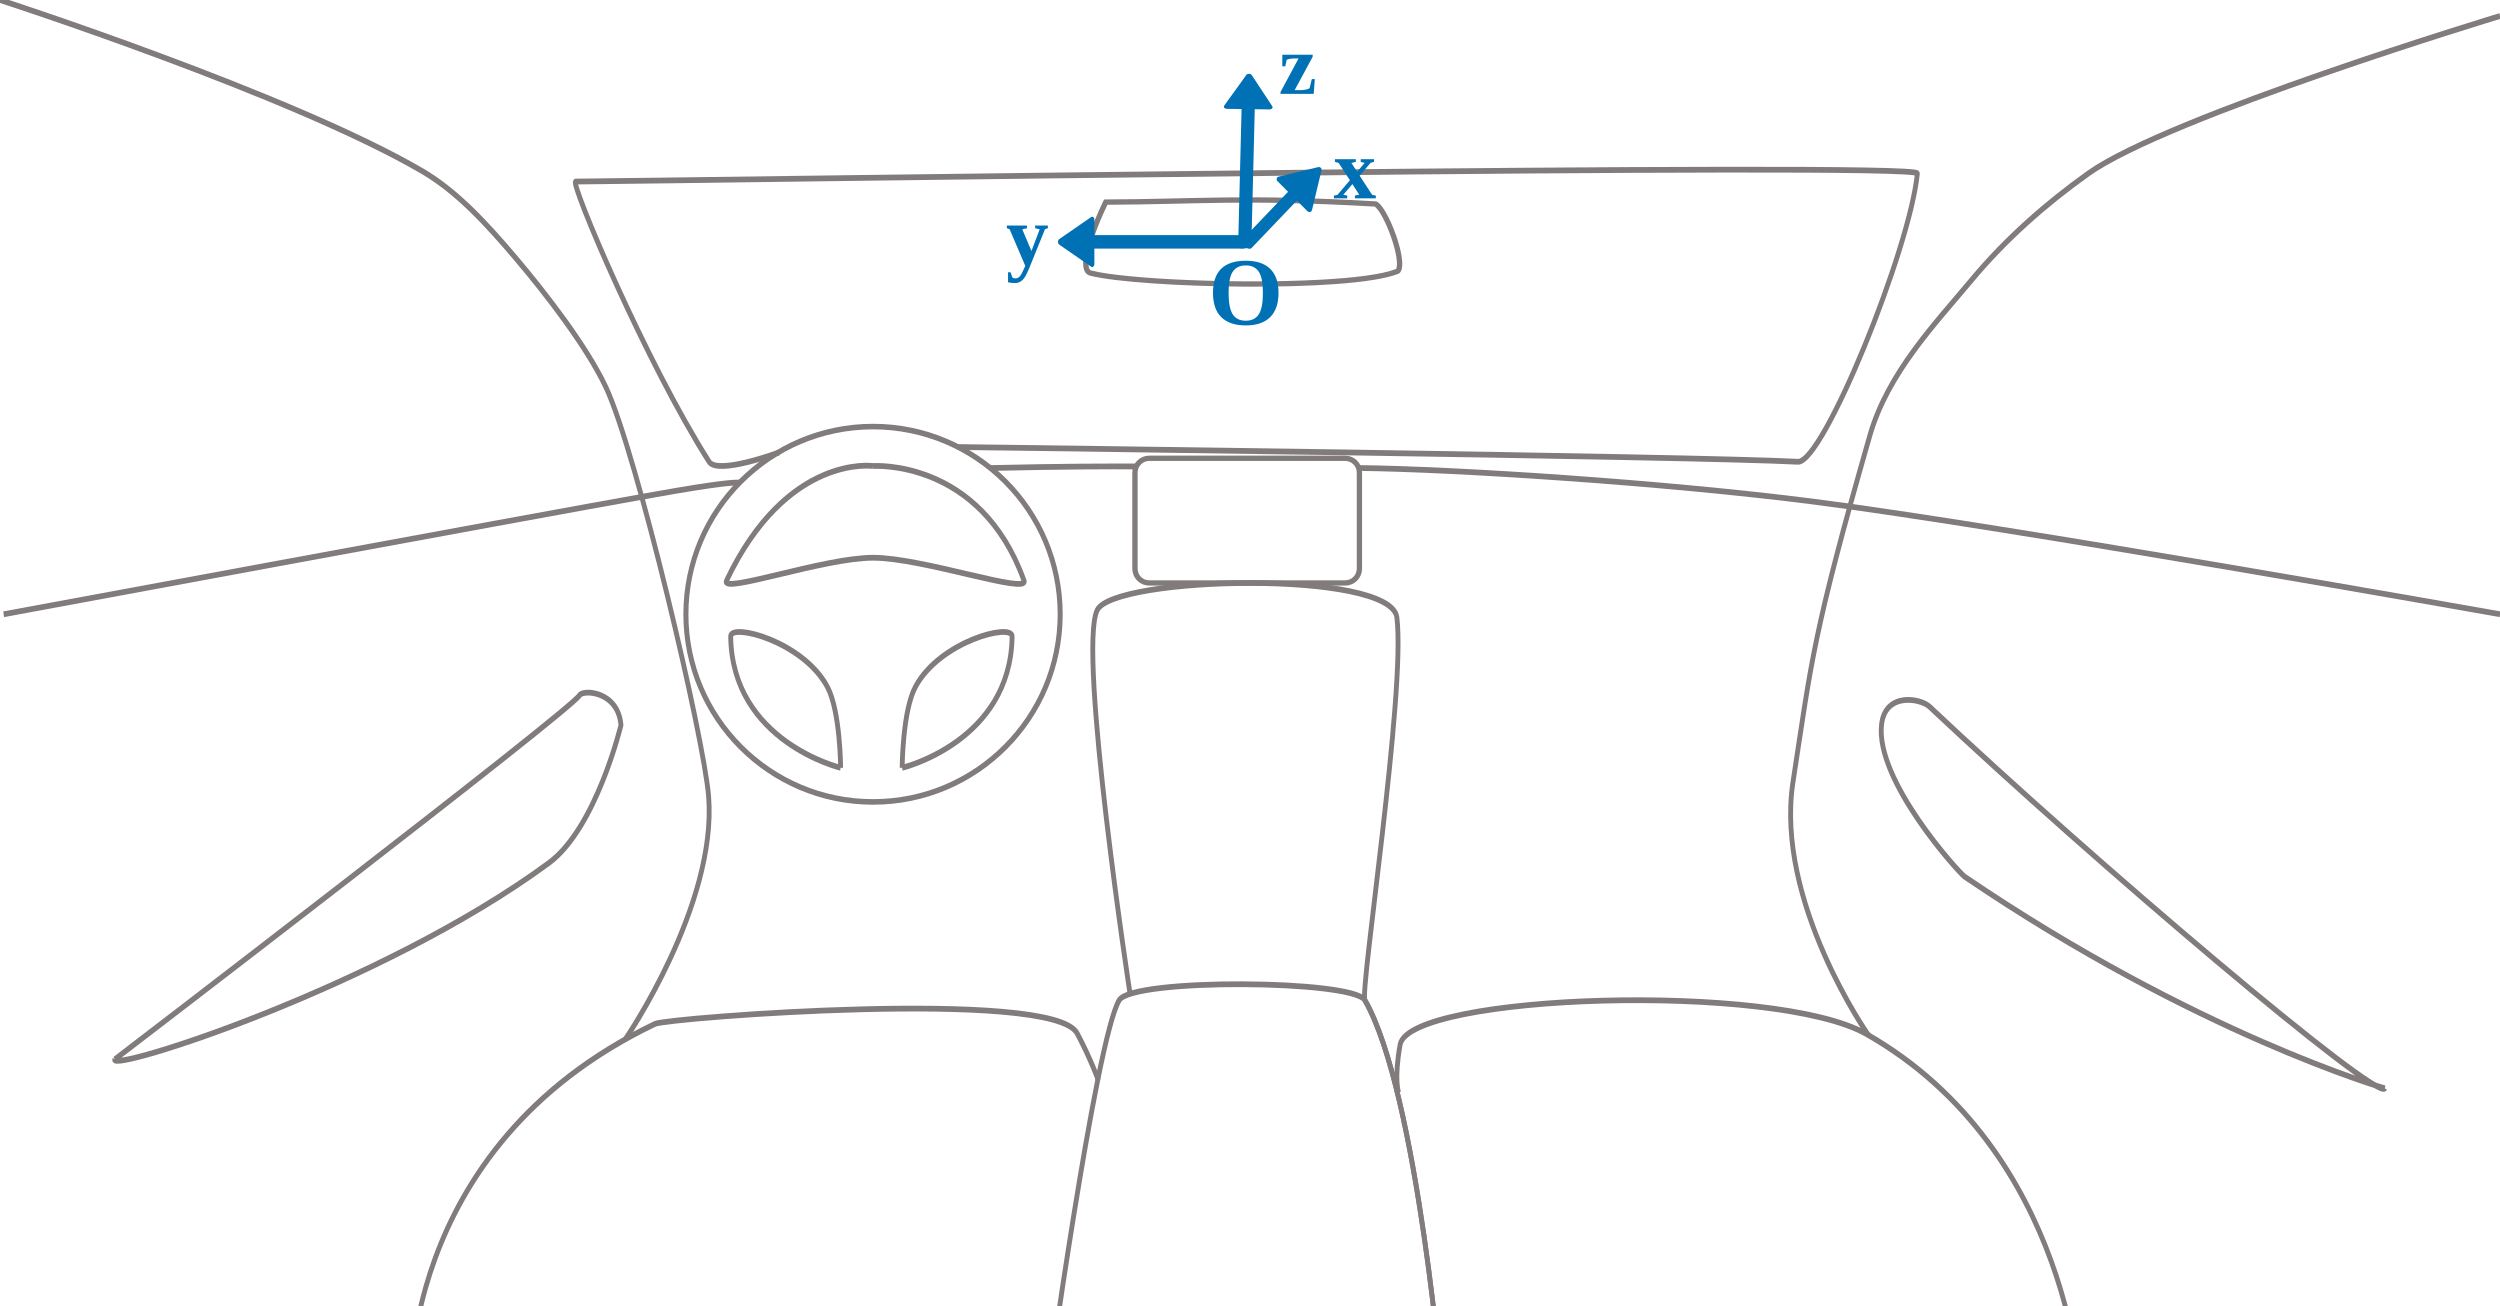
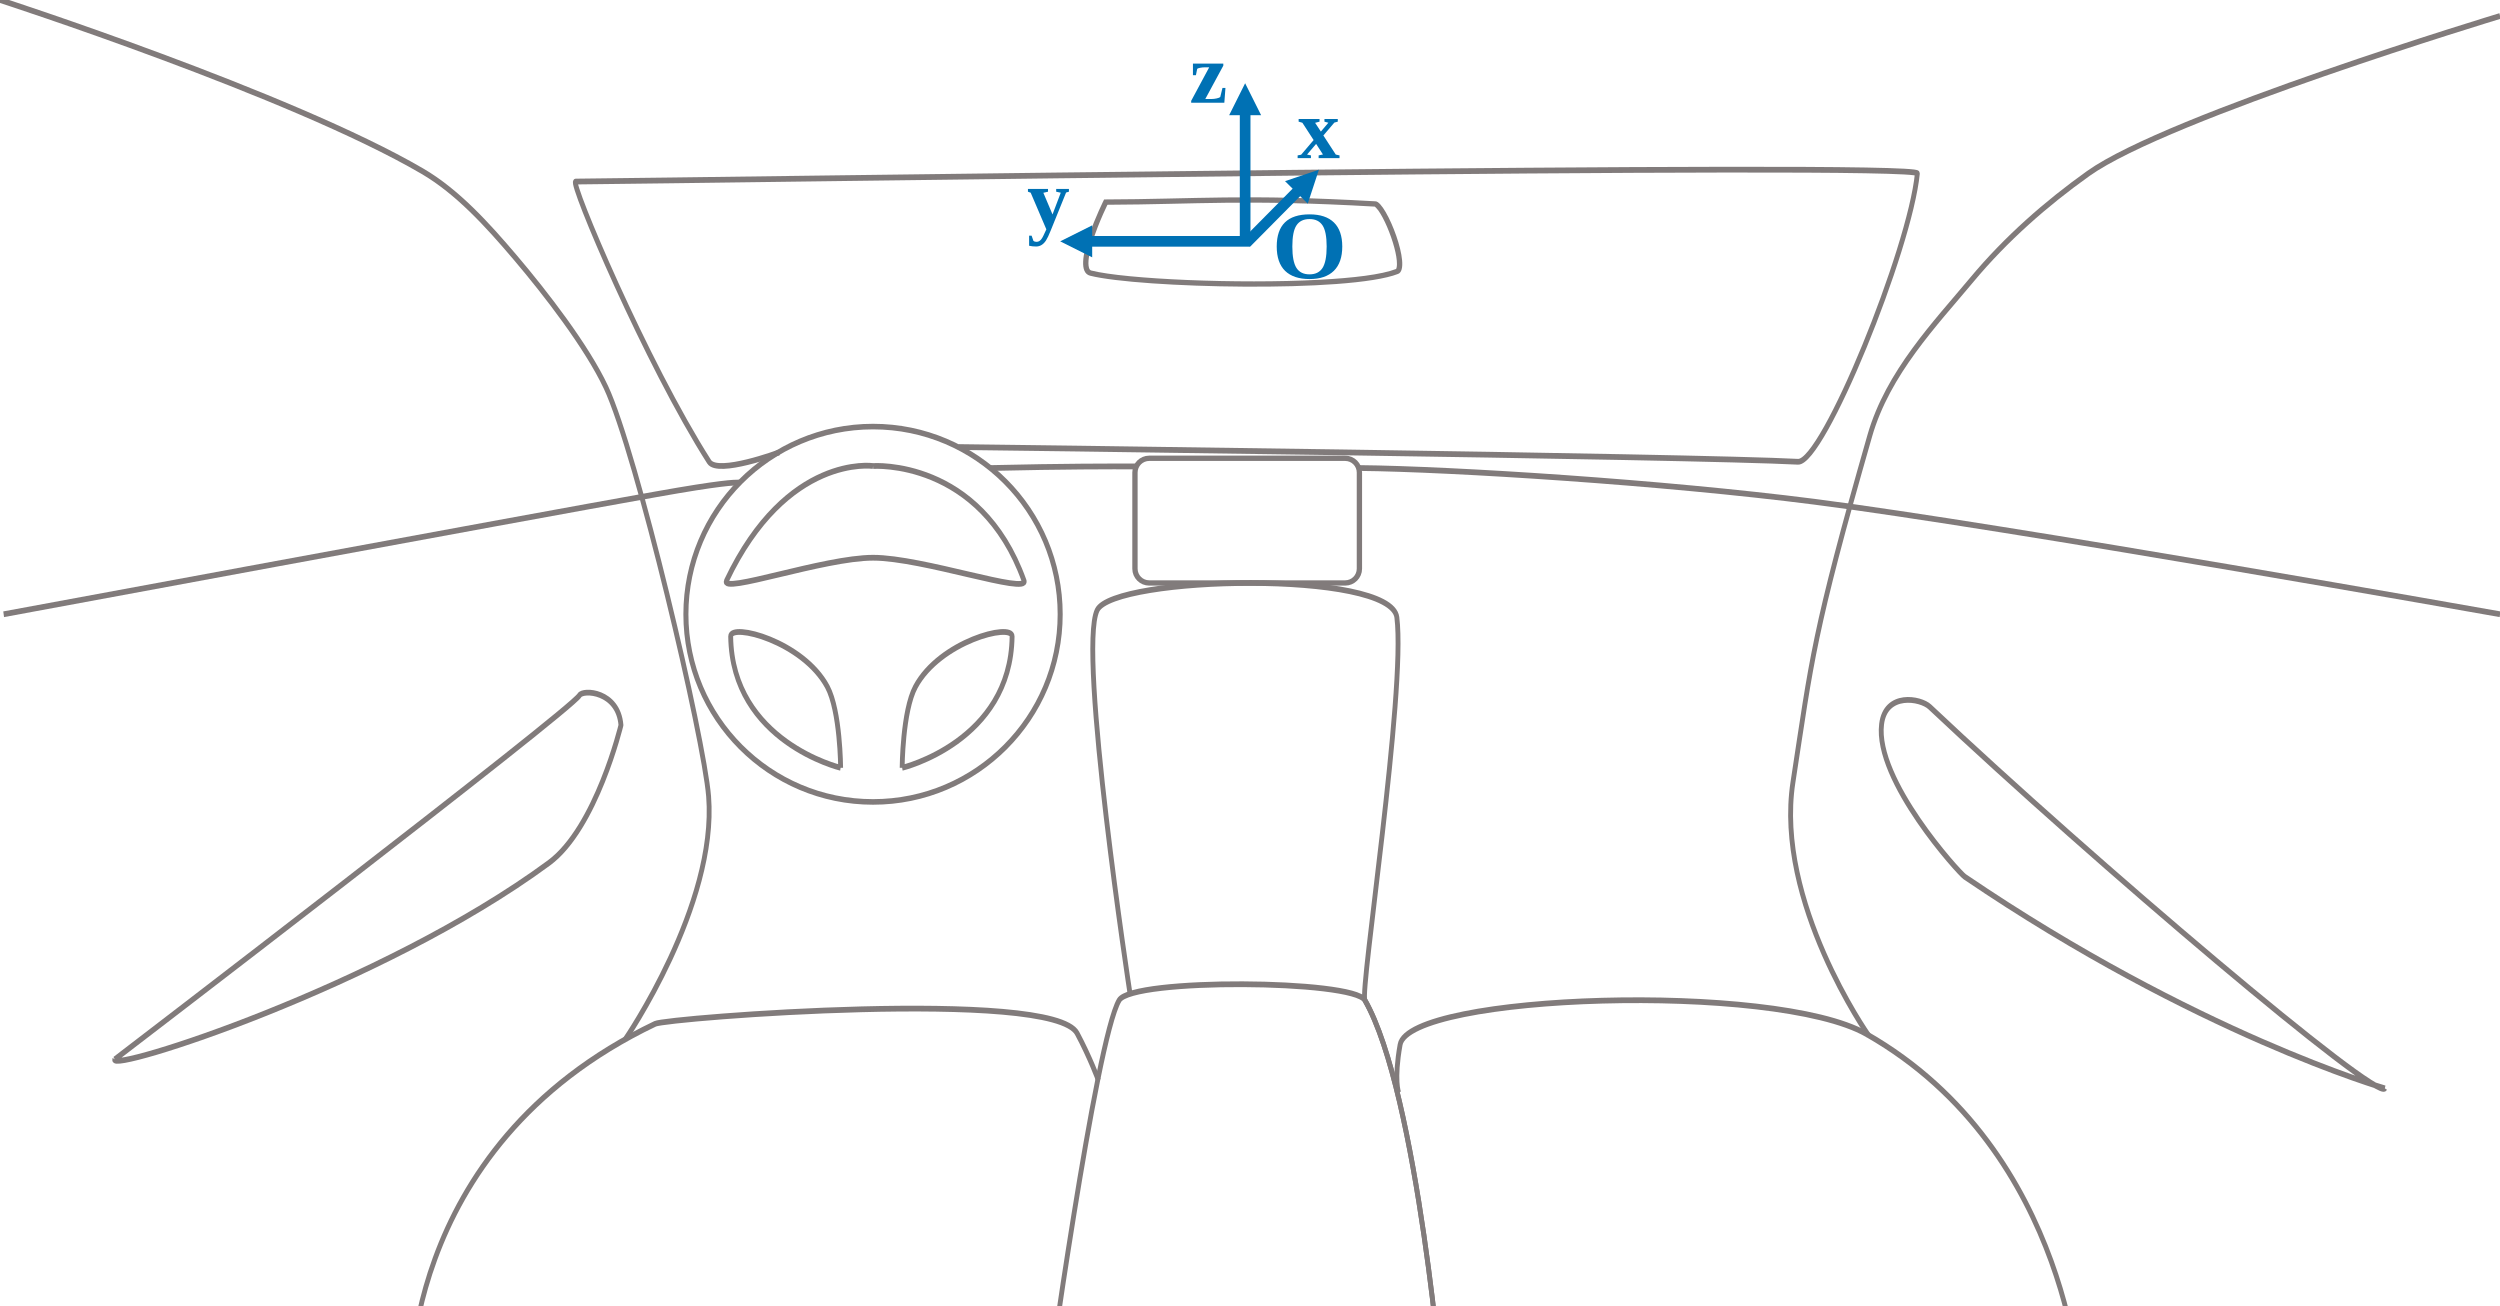
<svg xmlns="http://www.w3.org/2000/svg" width="100%" height="100%" viewBox="0 0 469 245" version="1.1" xml:space="preserve" style="fill-rule:evenodd;clip-rule:evenodd;stroke-linejoin:round;stroke-miterlimit:1.5;">
  <g transform="matrix(1,0,0,1,-540,-314.368)">
    <g id="arrow-black" transform="matrix(-0.843561,0,0,1,1167,-13.5646)">
      <path d="M187.297,443.167C187.297,443.167 297.567,426.626 339.844,422.053C373.417,418.422 420.224,415.914 440.954,415.734" style="fill:none;stroke:rgb(129,123,123);stroke-width:1.08px;" />
    </g>
    <g id="arrow-black1" transform="matrix(-0.843561,0,0,1,1167,-13.5646)">
      <path d="M490.869,415.437C496.028,415.427 506.345,415.409 523.102,415.739" style="fill:none;stroke:rgb(129,123,123);stroke-width:1.08px;" />
    </g>
    <g id="arrow-black2" transform="matrix(-0.843561,0,0,1,1167,-13.5646)">
      <path d="M578.792,418.452C580.122,418.457 582.781,418.467 597.388,420.662C629.333,425.463 742.465,443.167 742.465,443.167" style="fill:none;stroke:rgb(129,123,123);stroke-width:1.08px;" />
    </g>
    <g id="arrow-black3" transform="matrix(-0.843561,0,0,1,1167,-13.5646)">
      <path d="M569.99,412.799C569.99,412.799 583.659,417.087 585.569,414.561C599.539,396.094 616.629,362.004 615.256,361.993C586.428,361.777 316.624,358.307 316.872,360.461C318.516,374.734 337.847,414.815 343.421,414.561C366.139,413.525 529.716,411.799 530.122,411.798" style="fill:none;stroke:rgb(129,123,123);stroke-width:1.08px;" />
    </g>
    <g id="arrow-black4" transform="matrix(-0.843561,0,0,1,1167,-13.5646)">
      <path d="M497.736,365.351C477.22,365.302 466.736,364.277 437.346,365.702C434.937,365.818 429.219,378.274 432.328,379.311C443.174,382.926 489.97,381.98 500.871,379.654C505.645,378.635 497.736,365.351 497.736,365.351ZM437.527,366.695C437.427,366.772 437.021,367.096 436.759,367.407C435.473,368.926 434.009,371.808 433.203,374.364C432.832,375.537 432.598,376.639 432.61,377.497C432.614,377.769 432.641,378.01 432.709,378.21C432.73,378.273 432.783,378.362 432.802,378.393C435.998,379.447 442.331,380.08 449.919,380.42C467.958,381.23 493.003,380.302 500.581,378.684C500.87,378.623 501.008,378.422 501.095,378.172C501.272,377.664 501.246,376.999 501.125,376.25C500.575,372.851 497.92,367.973 496.995,366.349L496.995,366.348C477.011,366.277 466.443,365.296 437.527,366.695Z" style="fill:rgb(129,123,123);" />
    </g>
    <g transform="matrix(1.03846,0,0,1.15033,524.664,266.134)">
      <ellipse cx="172.484" cy="142.106" rx="33.807" ry="30.607" style="fill:none;stroke:rgb(129,123,123);stroke-width:0.91px;stroke-linecap:round;" />
    </g>
    <g id="arrow-black5" transform="matrix(-0.843561,0,0,1,1167,-13.5646)">
      <path d="M604.253,522.944C604.253,522.944 583.765,497.738 585.689,477.334C586.73,466.287 601.695,412.857 608.523,400.589C612.764,392.97 621.896,382.99 628.701,376.232C634.909,370.068 641.575,363.876 649.356,360.042C678.662,345.602 743.273,327.932 743.273,327.932" style="fill:none;stroke:rgb(129,123,123);stroke-width:1.08px;" />
    </g>
    <g id="arrow-black6" transform="matrix(-0.843561,0,0,1,1167,-13.5646)">
      <path d="M549.118,415.357C549.118,415.357 568.293,413.009 581.71,436.863C583.197,439.507 560.076,432.565 549.118,432.564C538.091,432.563 514.399,439.558 515.546,436.858C525.285,413.945 549.118,415.357 549.118,415.357" style="fill:none;stroke:rgb(129,123,123);stroke-width:1.08px;" />
    </g>
    <g id="arrow-black7" transform="matrix(-0.843561,0,0,1,1167,-13.5646)">
      <path d="M717.752,526.67C719.238,529.313 658.565,513.033 621.209,489.821C610.665,483.269 605.183,463.971 605.183,463.971C605.799,457.542 613.634,457.255 614.407,458.374C616.397,461.252 717.752,526.67 717.752,526.67" style="fill:none;stroke:rgb(129,123,123);stroke-width:1.08px;" />
    </g>
    <g id="arrow-black8" transform="matrix(-0.843561,0,0,1,1167,-13.5646)">
      <path d="M212.906,532.108C214.393,534.751 277.55,489.621 314.125,460.536C316.146,458.929 323.962,457.723 324.831,463.793C326.333,474.3 307.606,491.682 306.336,492.41C254.889,521.882 212.906,532.108 212.906,532.108" style="fill:none;stroke:rgb(129,123,123);stroke-width:1.08px;" />
    </g>
    <g id="arrow-black9" transform="matrix(-0.843561,0,0,1,1169.22,-14.9824)">
      <path d="M558.961,473.391C558.961,473.391 583.126,468.486 583.413,448.733C583.45,446.165 567.332,449.667 561.922,458.184C559.031,462.736 558.961,473.391 558.961,473.391" style="fill:none;stroke:rgb(129,123,123);stroke-width:1.08px;" />
    </g>
    <g id="arrow-black10" transform="matrix(0.843561,0,0,1,237.726,-14.9824)">
      <path d="M558.961,473.391C558.961,473.391 583.126,468.486 583.413,448.733C583.45,446.165 567.332,449.667 561.922,458.184C559.031,462.736 558.961,473.391 558.961,473.391" style="fill:none;stroke:rgb(129,123,123);stroke-width:1.08px;" />
    </g>
    <g id="arrow-black11" transform="matrix(-0.843561,0,0,1,1167,-13.5646)">
      <path d="M652.047,590.561C652.047,590.561 655.47,543.381 597.578,520.002C594.832,518.893 509.154,513.253 503.744,521.771C500.853,526.323 499.012,530.576 499.012,530.576" style="fill:none;stroke:rgb(129,123,123);stroke-width:1.08px;" />
    </g>
    <g id="arrow-black12" transform="matrix(-0.843561,0,0,1,1167,-13.5646)">
      <path d="M280.463,590.561C280.463,590.561 282.294,544.007 328.186,521.922C348.611,512.093 429.901,514.391 431.906,523.905C433.315,530.59 432.233,532.924 432.233,532.924" style="fill:none;stroke:rgb(129,123,123);stroke-width:1.08px;" />
    </g>
    <g id="arrow-black13" transform="matrix(-0.843561,0,0,1,1167,-13.5646)">
      <path d="M422.368,590.561C422.368,590.561 427.904,533.008 439.737,515.572C442.327,511.756 491.431,511.391 494.385,515.572C499.566,522.906 510.648,590.561 510.648,590.561" style="fill:none;stroke:rgb(129,123,123);stroke-width:1.08px;" />
    </g>
    <g id="arrow-black14" transform="matrix(-0.843561,0,0,1,1167,-13.5646)">
      <path d="M422.368,590.561C422.368,590.561 427.904,533.008 439.737,515.572C440.896,513.864 430.585,457.723 432.63,443.755C433.943,434.782 495.619,435.962 499.275,442.397C503.649,450.096 491.976,514.302 491.976,514.302" style="fill:none;stroke:rgb(129,123,123);stroke-width:1.08px;" />
    </g>
    <g transform="matrix(1,0,0,1,540,331.996)">
      <path d="M255.025,71.018C255.025,69.543 253.828,68.346 252.354,68.346L215.59,68.346C214.115,68.346 212.919,69.543 212.919,71.018L212.919,89.066C212.919,90.54 214.115,91.737 215.59,91.737L252.354,91.737C253.828,91.737 255.025,90.54 255.025,89.066L255.025,71.018Z" style="fill:none;stroke:rgb(129,123,123);stroke-width:1px;stroke-linecap:round;stroke-linejoin:miter;" />
    </g>
    <g id="arrow-black15" transform="matrix(-0.843561,0,0,1,1167,-13.5646)">
      <path d="M327.721,522.186C327.721,522.186 348.608,497.066 344.54,474.673C340.334,451.517 340.114,446.92 327.452,409.667C323.438,397.857 312.878,388.63 304.784,380.434C297.127,372.682 288.148,366.065 278.884,360.492C261.034,349.755 187.297,330.932 187.297,330.932" style="fill:none;stroke:rgb(129,123,123);stroke-width:1.08px;" />
    </g>
  </g>
  <g id="Coordinate-system" transform="matrix(1,0,0,1,-535.446,-346.656)">
-     <g transform="matrix(1,3.36745e-17,-3.36745e-17,-0.725027,768.958,392.817)">
-       <path d="M0.667,-0.012L1.345,37.322L0.012,37.347L-0.667,0.012L0.667,-0.012ZM4.654,35.929L0.8,44L-3.345,36.074L4.654,35.929Z" style="fill:rgb(0,113,180);fill-rule:nonzero;stroke:rgb(0,113,180);stroke-width:1.14px;stroke-miterlimit:2;" />
+     <g id="arrow-blue" transform="matrix(-0.843561,2.22346e-21,-2.24993e-21,1,1580.18,-141.685)">
+       <g transform="matrix(-1.18545,2.6358e-21,-2.66718e-21,1,1238.48,488.341)">
+         <path d="M204.894,48.276L198.894,45.276L204.894,42.276L204.894,48.276Z" style="fill:rgb(0,113,180);" />
+         <path d="M234.5,45.276L203.694,45.276" style="fill:none;stroke:rgb(0,113,180);stroke-width:2px;" />
+       </g>
    </g>
-     <g transform="matrix(-0.749749,-2.75821e-16,-6.12683e-07,-1.03785,1199.46,742.306)">
-       <path d="M574.5,336.833L613.7,336.833L613.7,338.167L574.5,338.167L574.5,336.833ZM612.367,333.5L620.367,337.5L612.367,341.5L612.367,333.5Z" style="fill:rgb(0,113,180);fill-rule:nonzero;stroke:rgb(0,113,180);stroke-width:1.1px;stroke-miterlimit:2;" />
+     <g id="arrow-blue1" transform="matrix(-0.843561,2.22346e-21,-2.24993e-21,1,1580.18,-141.685)">
+       <g transform="matrix(-1.18545,2.6358e-21,-2.66718e-21,1,1238.48,488.341)">
+         <path d="M230.587,21.617L233.587,15.617L236.587,21.617L230.587,21.617Z" style="fill:rgb(0,113,180);" />
+         <path d="M233.587,45.276L233.587,20.417" style="fill:none;stroke:rgb(0,113,180);stroke-width:2px;" />
+       </g>
    </g>
-     <g transform="matrix(-0.707107,-0.707107,0.707107,-0.707107,938.626,1033.79)">
-       <path d="M573.881,333.914L574.167,346.567L572.833,346.567L572.547,333.914L573.881,333.914ZM577.494,346.71L573.5,353.233L569.494,346.71L577.494,346.71Z" style="fill:rgb(0,113,180);fill-rule:nonzero;stroke:rgb(0,113,180);stroke-width:1px;stroke-miterlimit:2;" />
+     <g id="arrow-blue2" transform="matrix(-0.843561,2.22346e-21,-2.24993e-21,1,1580.18,-141.685)">
+       <g transform="matrix(-1.18545,2.6358e-21,-2.66718e-21,1,1238.48,488.341)">
+         <path d="M241.073,33.985L247.427,31.834L245.335,38.208L241.073,33.985Z" style="fill:rgb(0,113,180);" />
+         <path d="M233.814,45.573C233.814,45.573 240.017,39.313 244.049,35.244" style="fill:none;stroke:rgb(0,113,180);stroke-width:2px;" />
+       </g>
    </g>
-     <g transform="matrix(1,0,0,1,724.181,396.307)">
+     <g transform="matrix(1,0,0,1,728.132,389.448)">
      <text x="0px" y="0px" style="font-family:'TimesNewRomanPS-BoldMT', 'Times New Roman';font-weight:700;font-size:16px;fill:rgb(0,113,180);">y</text>
    </g>
-     <g transform="matrix(1.11514,0,0,1.11514,775.361,364.262)">
+     <g transform="matrix(1.11514,0,0,1.11514,758.597,365.925)">
      <text x="0px" y="0px" style="font-family:'TimesNewRomanPS-BoldMT', 'Times New Roman';font-weight:700;font-size:14.348px;fill:rgb(0,113,180);">z</text>
    </g>
-     <g transform="matrix(1,0,0,1,785.624,383.863)">
+     <g transform="matrix(1,0,0,1,778.819,376.323)">
      <text x="0px" y="0px" style="font-family:'TimesNewRomanPS-BoldMT', 'Times New Roman';font-weight:700;font-size:16px;fill:rgb(0,113,180);">x</text>
    </g>
-     <g transform="matrix(1.12889,0,0,1.12889,762.12,407.528)">
+     <g transform="matrix(1.12889,0,0,1.12889,774.079,398.83)">
      <text x="0px" y="0px" style="font-family:'TimesNewRomanPS-BoldMT', 'Times New Roman';font-weight:700;font-size:16px;fill:rgb(0,113,180);">O</text>
    </g>
  </g>
</svg>
